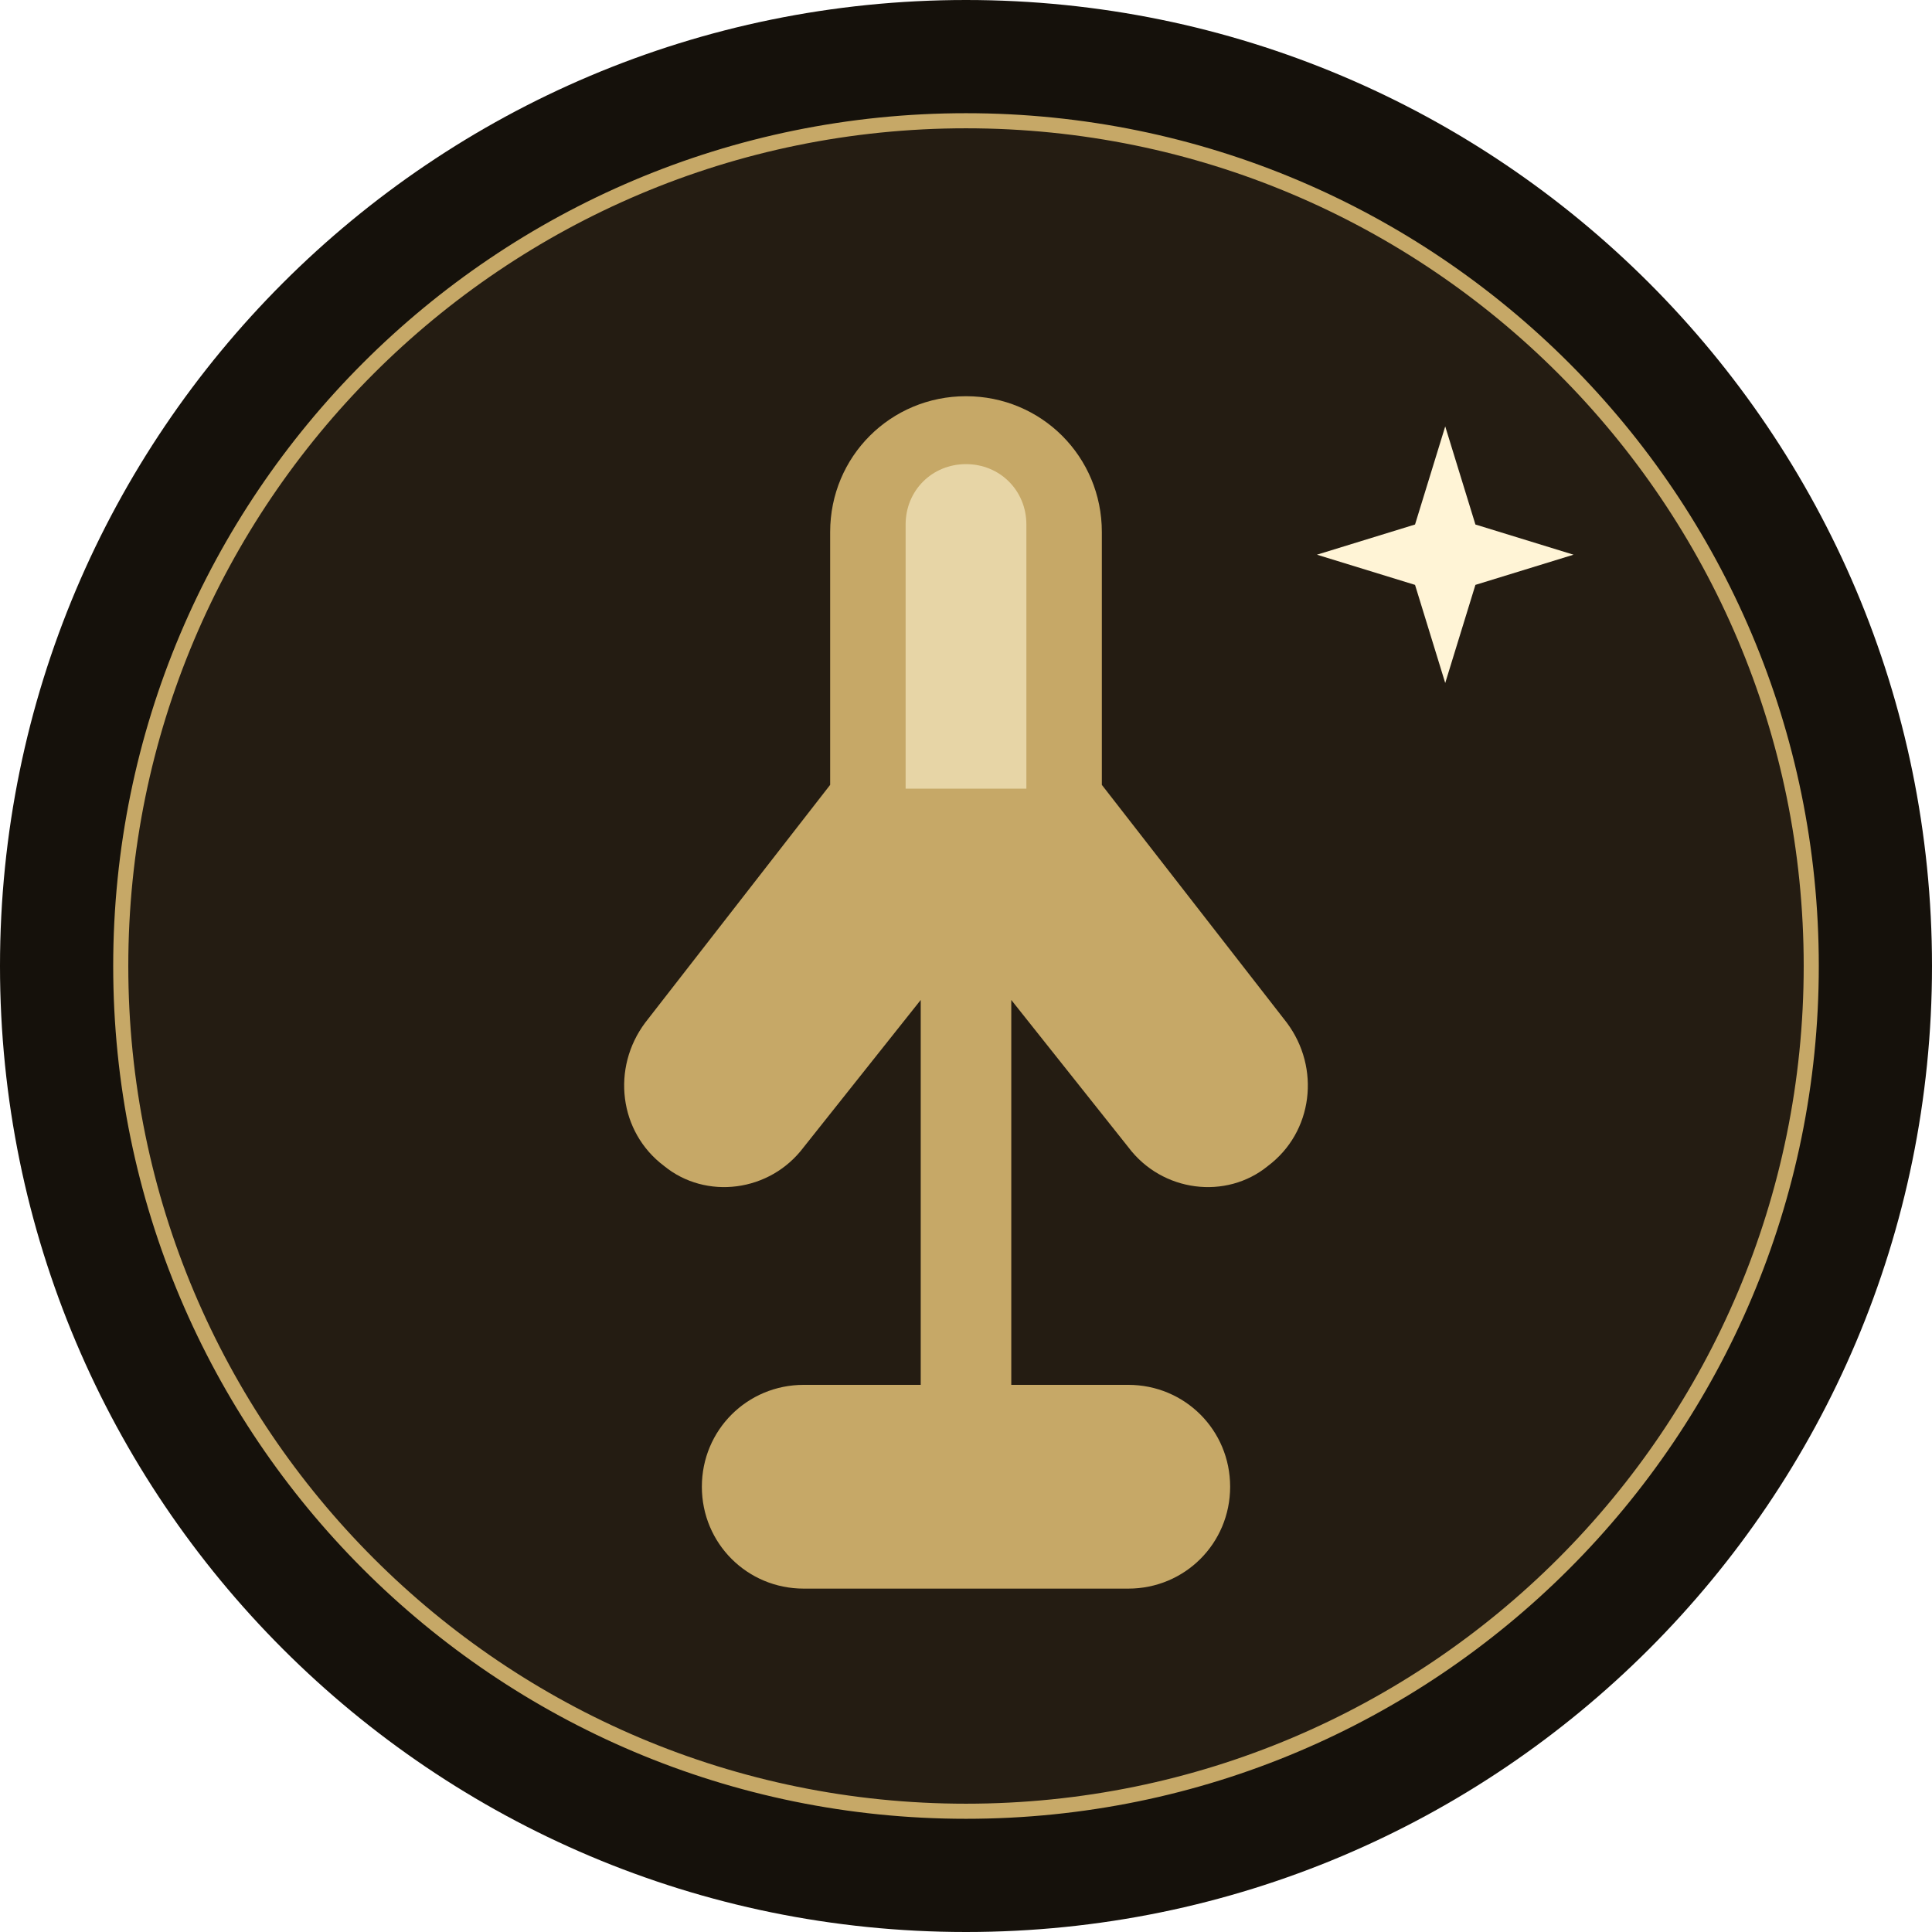
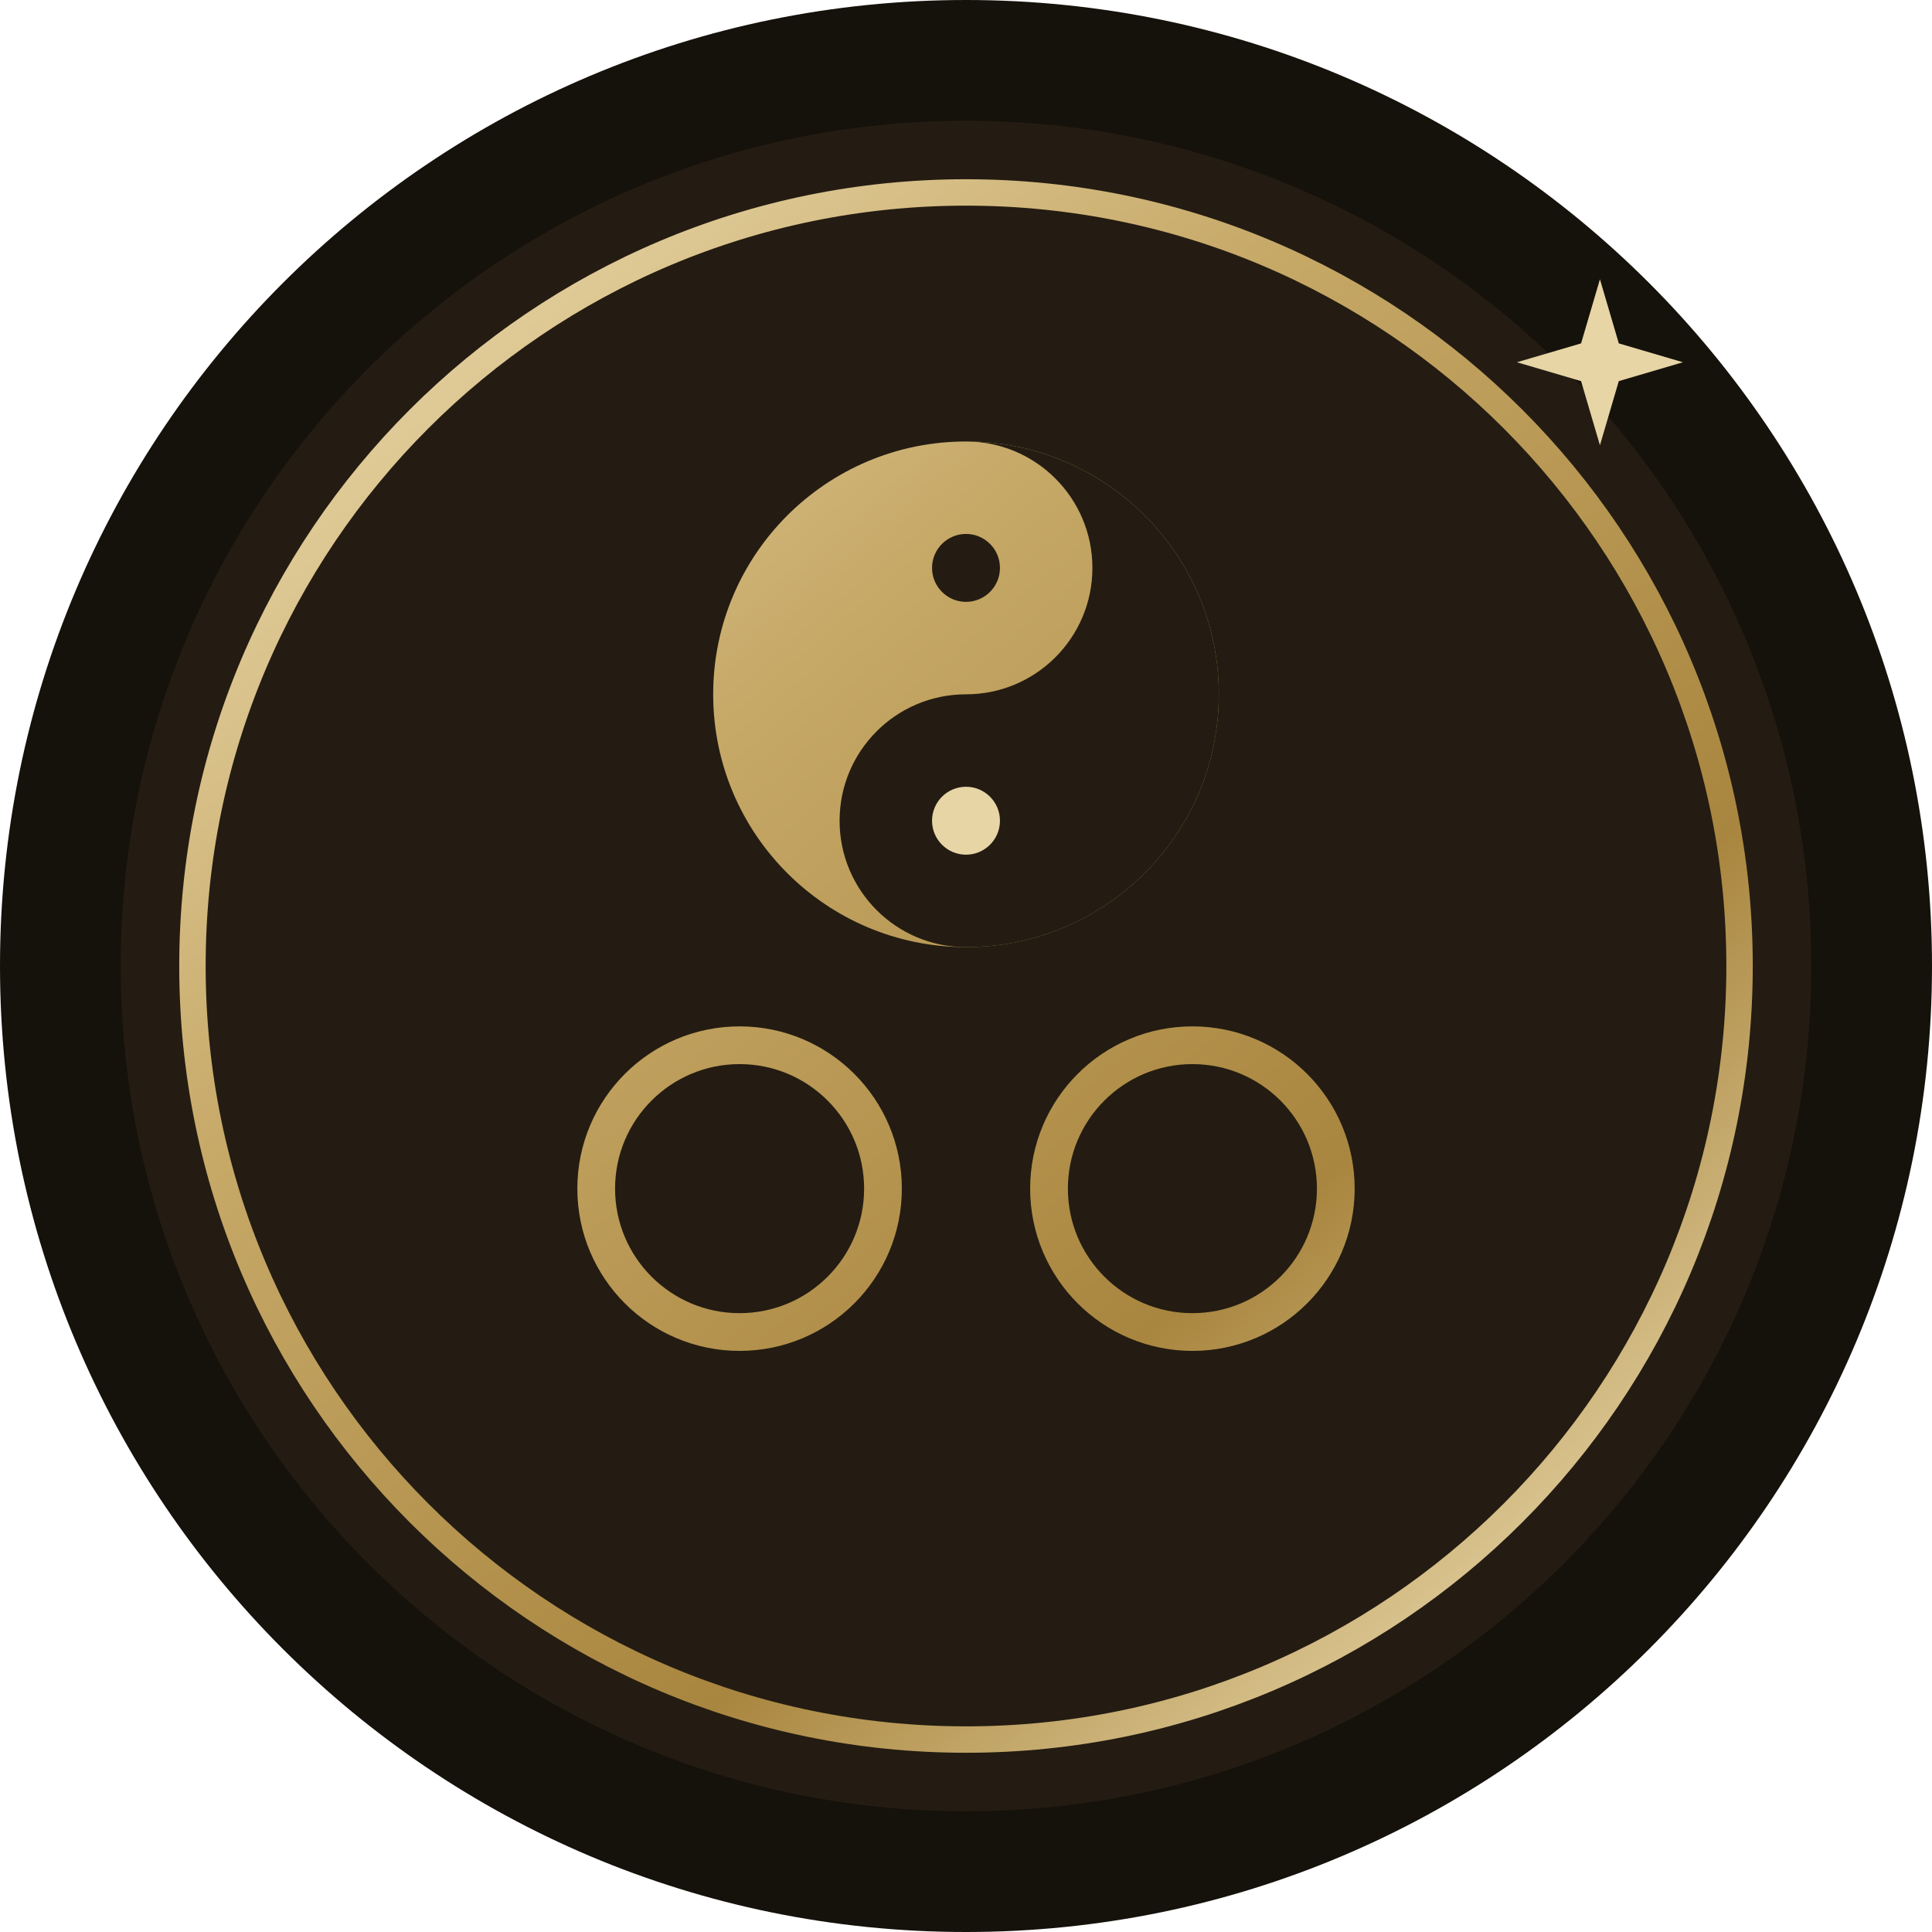
<svg xmlns="http://www.w3.org/2000/svg" width="512" height="512" viewBox="0 0 512 512">
+   <defs>
+     <linearGradient id="gold-sheen" x1="96" y1="72" x2="412" y2="440" gradientUnits="userSpaceOnUse">
+       <stop offset="0" stop-color="#E7D5A6" />
+       <stop offset=".32" stop-color="#C6A867" />
+       <stop offset=".72" stop-color="#A9863F" />
+       <stop offset="1" stop-color="#E7D5A6" />
+     </linearGradient>
+   </defs>
  <rect width="512" height="512" rx="256" fill="#15110B" />
-   <circle cx="256" cy="256" r="224" fill="#241C12" stroke="#C6A867" stroke-width="4" />
-   <path d="M256 105c-20 0-36 16-36 36v67l-49 63c-9 12-7 29 5 38 11 9 28 7 37-5l31-39v102h-31c-15 0-27 12-27 27s12 27 27 27h86c15 0 27-12 27-27s-12-27-27-27h-31V265l31 39c9 12 26 14 37 5 12-9 14-26 5-38l-49-63v-67c0-20-16-36-36-36Z" fill="#C6A867" />
-   <path d="M256 123c-9 0-16 7-16 16v70h32v-70c0-9-7-16-16-16Z" fill="#E7D5A6" />
-   <path d="M383 113l8 26 26 8-26 8-8 26-8-26-26-8 26-8 8-26Z" fill="#FFF4D6" />
+   <circle cx="256" cy="256" r="224" fill="#241C12" />
+   <g id="e-taiji-interval-mark" fill="none" stroke-linecap="round" stroke-linejoin="round">
+     <circle id="e-outer-rim" cx="256" cy="256" r="205" stroke="url(#gold-sheen)" stroke-width="7" />
+     <g id="e-taiji" stroke="none">
+       <circle id="taiji-disc" cx="256" cy="184" r="67" fill="url(#gold-sheen)" />
+       <path id="taiji-soil-half" d="M256 117A67 67 0 0 1 256 251A33.5 33.5 0 0 1 256 184A33.5 33.5 0 0 0 256 117Z" fill="#241C12" />
+       <circle id="taiji-soil-dot" cx="256" cy="150.5" r="9" fill="#241C12" />
+       <circle id="taiji-gold-dot" cx="256" cy="217.5" r="9" fill="#E7D5A6" />
+     </g>
+     <circle id="e-lower-left-ring" cx="196" cy="315" r="38" stroke="url(#gold-sheen)" stroke-width="10" />
+     <circle id="e-lower-right-ring" cx="316" cy="315" r="38" stroke="url(#gold-sheen)" stroke-width="10" />
+     <path id="e-glint" d="M424 74L429 91L446 96L429 101L424 118L419 101L402 96L419 91Z" fill="#E7D5A6" stroke="none" />
+   </g>
</svg>
